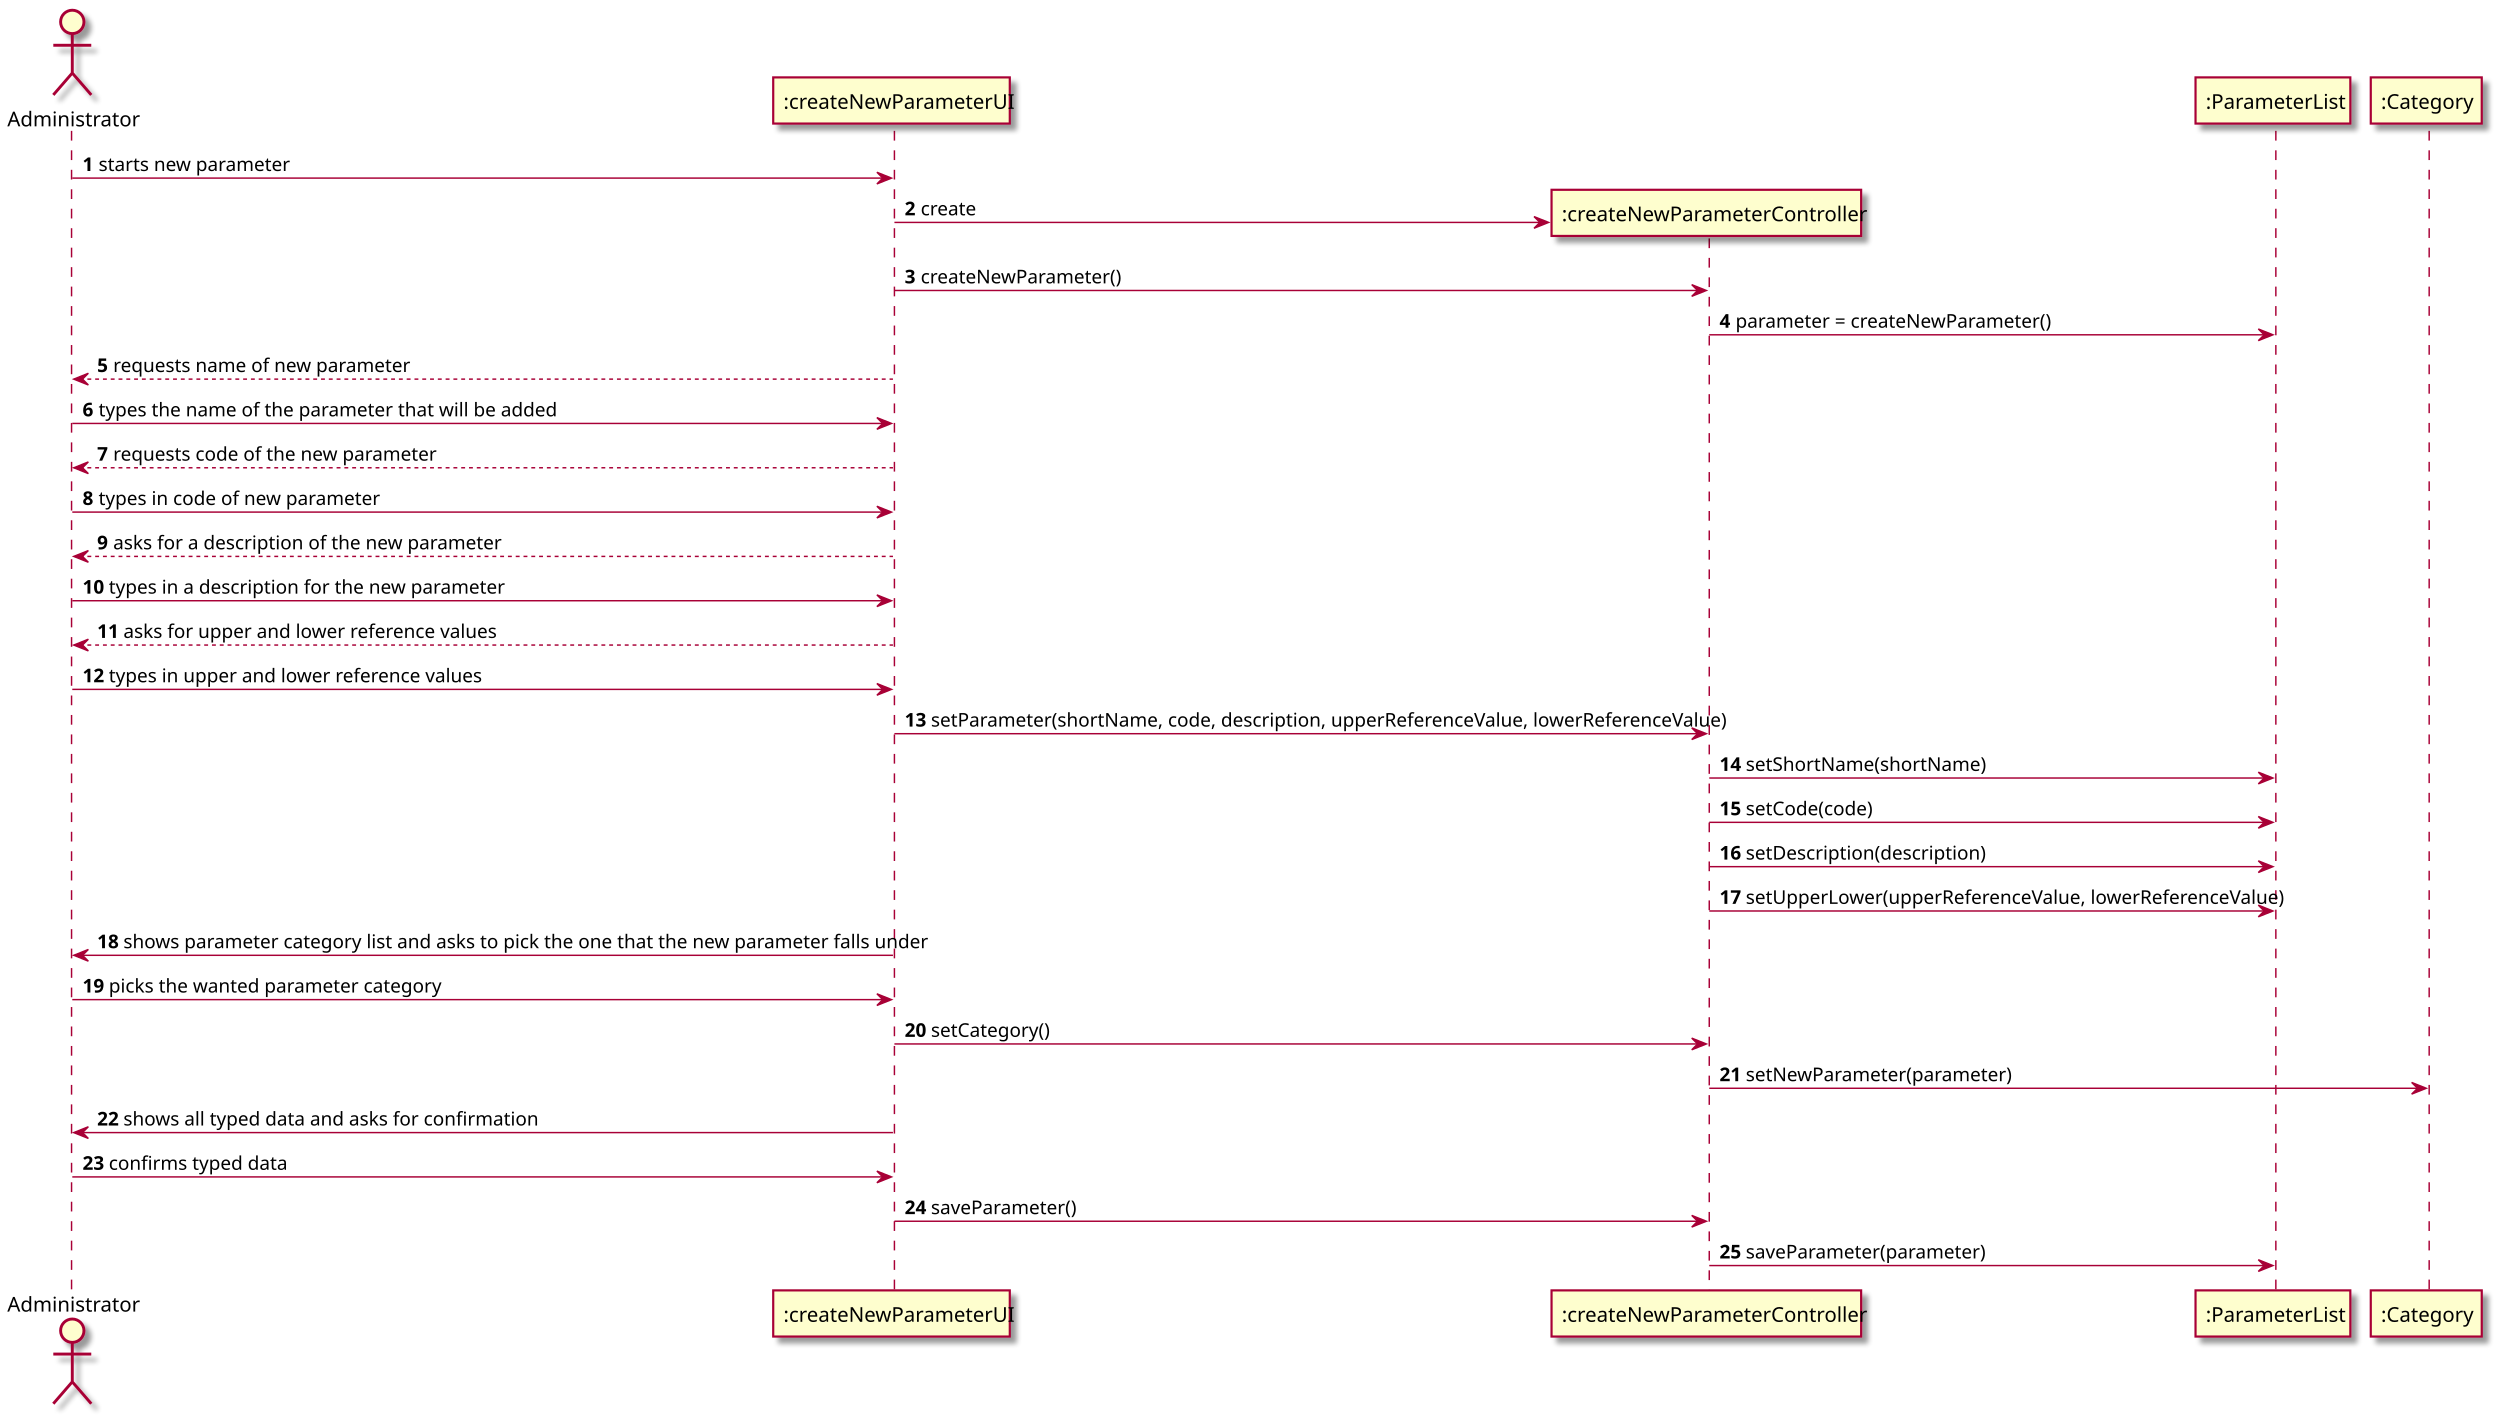
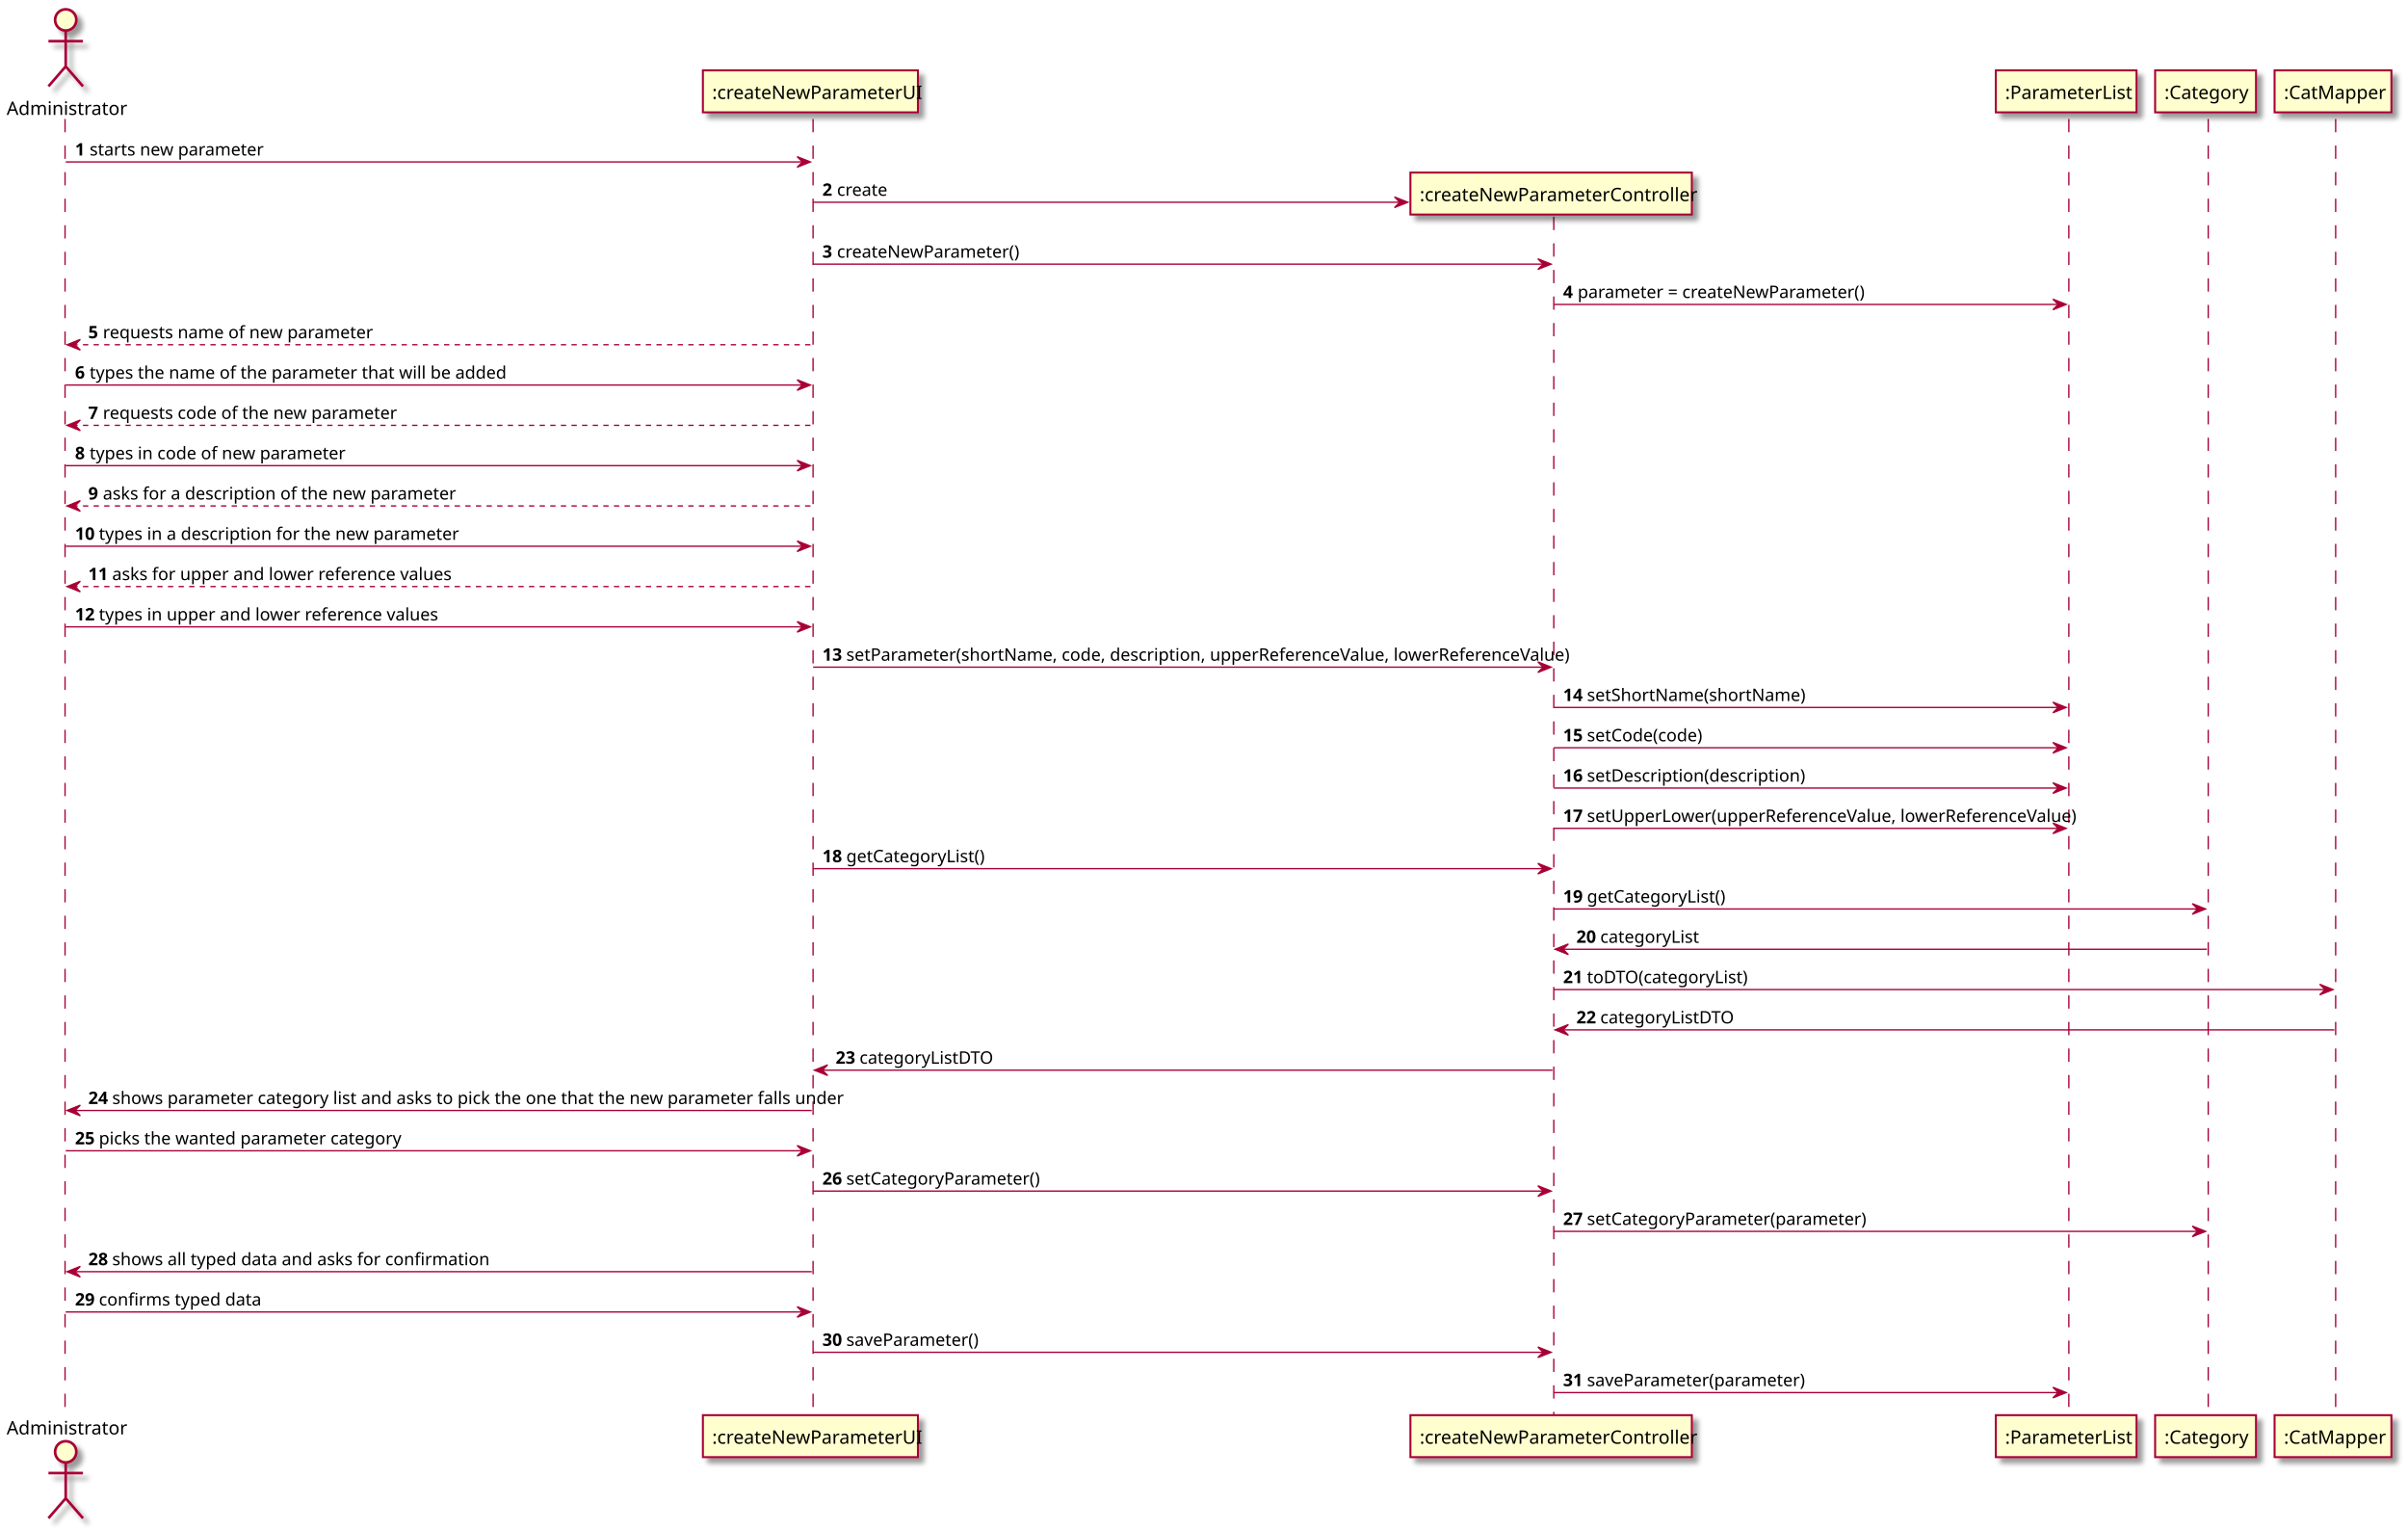
- <svg xmlns="http://www.w3.org/2000/svg" contentScriptType="application/ecmascript" contentStyleType="text/css" height="727.5px" preserveAspectRatio="none" style="width:1284px;height:727px;" version="1.1" viewBox="0 0 1284 727" width="1284.75px" zoomAndPan="magnify">
+ <svg xmlns="http://www.w3.org/2000/svg" contentScriptType="application/ecmascript" contentStyleType="text/css" height="576px" preserveAspectRatio="none" style="width:907px;height:576px;" version="1.1" viewBox="0 0 907 576" width="907.5px" zoomAndPan="magnify">
  <defs>
-     <filter height="300%" id="f6o6s569giznm" width="300%" x="-1" y="-1">
-       <feGaussianBlur result="blurOut" stdDeviation="1.5" />
+     <filter height="300%" id="f1ad6ft1ifac13" width="300%" x="-1" y="-1">
+       <feGaussianBlur result="blurOut" stdDeviation="1.0" />
      <feColorMatrix in="blurOut" result="blurOut2" type="matrix" values="0 0 0 0 0 0 0 0 0 0 0 0 0 0 0 0 0 0 .4 0" />
-       <feOffset dx="3.0" dy="3.0" in="blurOut2" result="blurOut3" />
+       <feOffset dx="2.0" dy="2.0" in="blurOut2" result="blurOut3" />
      <feBlend in="SourceGraphic" in2="blurOut3" mode="normal" />
    </filter>
  </defs>
  <g>
-     <line style="stroke:#A80036;stroke-width:0.75;stroke-dasharray:5.0,5.0;" x1="36.75" x2="36.75" y1="67.207" y2="663.492" />
-     <line style="stroke:#A80036;stroke-width:0.75;stroke-dasharray:5.0,5.0;" x1="459.375" x2="459.375" y1="67.207" y2="663.492" />
-     <line style="stroke:#A80036;stroke-width:0.75;stroke-dasharray:5.0,5.0;" x1="877.875" x2="877.875" y1="122.449" y2="663.492" />
-     <line style="stroke:#A80036;stroke-width:0.75;stroke-dasharray:5.0,5.0;" x1="1168.875" x2="1168.875" y1="67.207" y2="663.492" />
-     <line style="stroke:#A80036;stroke-width:0.75;stroke-dasharray:5.0,5.0;" x1="1247.625" x2="1247.625" y1="67.207" y2="663.492" />
-     <text fill="#000000" font-family="sans-serif" font-size="10.5" lengthAdjust="spacing" textLength="62.25" x="3.75" y="64.9">Administrator</text>
-     <ellipse cx="37.125" cy="11.25" fill="#FEFECE" filter="url(#f6o6s569giznm)" rx="6" ry="6" style="stroke:#A80036;stroke-width:1.5;" />
-     <path d="M37.125,17.25 L37.125,37.5 M27.375,23.25 L46.875,23.25 M37.125,37.5 L27.375,48.75 M37.125,37.5 L46.875,48.75 " fill="none" filter="url(#f6o6s569giznm)" style="stroke:#A80036;stroke-width:1.5;" />
-     <text fill="#000000" font-family="sans-serif" font-size="10.5" lengthAdjust="spacing" textLength="62.25" x="3.75" y="673.642">Administrator</text>
-     <ellipse cx="37.125" cy="683.449" fill="#FEFECE" filter="url(#f6o6s569giznm)" rx="6" ry="6" style="stroke:#A80036;stroke-width:1.5;" />
-     <path d="M37.125,689.449 L37.125,709.699 M27.375,695.449 L46.875,695.449 M37.125,709.699 L27.375,720.949 M37.125,709.699 L46.875,720.949 " fill="none" filter="url(#f6o6s569giznm)" style="stroke:#A80036;stroke-width:1.5;" />
-     <rect fill="#FEFECE" filter="url(#f6o6s569giznm)" height="23.707" style="stroke:#A80036;stroke-width:1.125;" width="121.5" x="397.125" y="39.75" />
-     <text fill="#000000" font-family="sans-serif" font-size="10.5" lengthAdjust="spacing" textLength="111" x="402.375" y="55.9">:createNewParameterUI</text>
-     <rect fill="#FEFECE" filter="url(#f6o6s569giznm)" height="23.707" style="stroke:#A80036;stroke-width:1.125;" width="121.5" x="397.125" y="662.742" />
-     <text fill="#000000" font-family="sans-serif" font-size="10.5" lengthAdjust="spacing" textLength="111" x="402.375" y="678.892">:createNewParameterUI</text>
-     <rect fill="#FEFECE" filter="url(#f6o6s569giznm)" height="23.707" style="stroke:#A80036;stroke-width:1.125;" width="159" x="796.875" y="662.742" />
-     <text fill="#000000" font-family="sans-serif" font-size="10.5" lengthAdjust="spacing" textLength="148.5" x="802.125" y="678.892">:createNewParameterController</text>
-     <rect fill="#FEFECE" filter="url(#f6o6s569giznm)" height="23.707" style="stroke:#A80036;stroke-width:1.125;" width="79.5" x="1127.625" y="39.75" />
-     <text fill="#000000" font-family="sans-serif" font-size="10.5" lengthAdjust="spacing" textLength="69" x="1132.875" y="55.9">:ParameterList</text>
-     <rect fill="#FEFECE" filter="url(#f6o6s569giznm)" height="23.707" style="stroke:#A80036;stroke-width:1.125;" width="79.5" x="1127.625" y="662.742" />
-     <text fill="#000000" font-family="sans-serif" font-size="10.5" lengthAdjust="spacing" textLength="69" x="1132.875" y="678.892">:ParameterList</text>
-     <rect fill="#FEFECE" filter="url(#f6o6s569giznm)" height="23.707" style="stroke:#A80036;stroke-width:1.125;" width="57" x="1217.625" y="39.75" />
-     <text fill="#000000" font-family="sans-serif" font-size="10.5" lengthAdjust="spacing" textLength="46.5" x="1222.875" y="55.9">:Category</text>
-     <rect fill="#FEFECE" filter="url(#f6o6s569giznm)" height="23.707" style="stroke:#A80036;stroke-width:1.125;" width="57" x="1217.625" y="662.742" />
-     <text fill="#000000" font-family="sans-serif" font-size="10.5" lengthAdjust="spacing" textLength="46.5" x="1222.875" y="678.892">:Category</text>
-     <polygon fill="#A80036" points="450.375,88.471,457.875,91.471,450.375,94.471,453.375,91.471" style="stroke:#A80036;stroke-width:0.75;" />
-     <line style="stroke:#A80036;stroke-width:0.75;" x1="37.125" x2="454.875" y1="91.471" y2="91.471" />
-     <text fill="#000000" font-family="sans-serif" font-size="9.75" font-weight="bold" lengthAdjust="spacing" textLength="5.25" x="42.375" y="87.828">1</text>
-     <text fill="#000000" font-family="sans-serif" font-size="9.75" lengthAdjust="spacing" textLength="91.5" x="50.625" y="87.828">starts new parameter</text>
-     <polygon fill="#A80036" points="787.875,111.234,795.375,114.234,787.875,117.234,790.875,114.234" style="stroke:#A80036;stroke-width:0.75;" />
-     <line style="stroke:#A80036;stroke-width:0.75;" x1="459.375" x2="792.375" y1="114.234" y2="114.234" />
-     <text fill="#000000" font-family="sans-serif" font-size="9.75" font-weight="bold" lengthAdjust="spacing" textLength="5.25" x="464.625" y="110.592">2</text>
-     <text fill="#000000" font-family="sans-serif" font-size="9.75" lengthAdjust="spacing" textLength="27" x="472.875" y="110.592">create</text>
-     <rect fill="#FEFECE" filter="url(#f6o6s569giznm)" height="23.707" style="stroke:#A80036;stroke-width:1.125;" width="159" x="796.875" y="97.471" />
-     <text fill="#000000" font-family="sans-serif" font-size="10.5" lengthAdjust="spacing" textLength="148.5" x="802.125" y="113.621">:createNewParameterController</text>
-     <polygon fill="#A80036" points="868.875,146.191,876.375,149.191,868.875,152.191,871.875,149.191" style="stroke:#A80036;stroke-width:0.75;" />
-     <line style="stroke:#A80036;stroke-width:0.75;" x1="459.375" x2="873.375" y1="149.191" y2="149.191" />
-     <text fill="#000000" font-family="sans-serif" font-size="9.75" font-weight="bold" lengthAdjust="spacing" textLength="5.25" x="464.625" y="145.549">3</text>
-     <text fill="#000000" font-family="sans-serif" font-size="9.75" lengthAdjust="spacing" textLength="96.75" x="472.875" y="145.549">createNewParameter()</text>
-     <polygon fill="#A80036" points="1159.875,168.955,1167.375,171.955,1159.875,174.955,1162.875,171.955" style="stroke:#A80036;stroke-width:0.75;" />
-     <line style="stroke:#A80036;stroke-width:0.75;" x1="877.875" x2="1164.375" y1="171.955" y2="171.955" />
-     <text fill="#000000" font-family="sans-serif" font-size="9.75" font-weight="bold" lengthAdjust="spacing" textLength="5.25" x="883.125" y="168.313">4</text>
-     <text fill="#000000" font-family="sans-serif" font-size="9.75" lengthAdjust="spacing" textLength="152.25" x="891.375" y="168.313">parameter = createNewParameter()</text>
-     <polygon fill="#A80036" points="45.375,191.719,37.875,194.719,45.375,197.719,42.375,194.719" style="stroke:#A80036;stroke-width:0.75;" />
-     <line style="stroke:#A80036;stroke-width:0.75;stroke-dasharray:2.0,2.0;" x1="40.875" x2="458.625" y1="194.719" y2="194.719" />
-     <text fill="#000000" font-family="sans-serif" font-size="9.75" font-weight="bold" lengthAdjust="spacing" textLength="5.25" x="49.875" y="191.076">5</text>
-     <text fill="#000000" font-family="sans-serif" font-size="9.75" lengthAdjust="spacing" textLength="141.75" x="58.125" y="191.076">requests name of new parameter</text>
-     <polygon fill="#A80036" points="450.375,214.482,457.875,217.482,450.375,220.482,453.375,217.482" style="stroke:#A80036;stroke-width:0.75;" />
-     <line style="stroke:#A80036;stroke-width:0.75;" x1="37.125" x2="454.875" y1="217.482" y2="217.482" />
-     <text fill="#000000" font-family="sans-serif" font-size="9.75" font-weight="bold" lengthAdjust="spacing" textLength="5.25" x="42.375" y="213.84">6</text>
-     <text fill="#000000" font-family="sans-serif" font-size="9.75" lengthAdjust="spacing" textLength="219.75" x="50.625" y="213.84">types the name of the parameter that will be added</text>
-     <polygon fill="#A80036" points="45.375,237.246,37.875,240.246,45.375,243.246,42.375,240.246" style="stroke:#A80036;stroke-width:0.75;" />
-     <line style="stroke:#A80036;stroke-width:0.75;stroke-dasharray:2.0,2.0;" x1="40.875" x2="458.625" y1="240.246" y2="240.246" />
-     <text fill="#000000" font-family="sans-serif" font-size="9.75" font-weight="bold" lengthAdjust="spacing" textLength="5.25" x="49.875" y="236.604">7</text>
-     <text fill="#000000" font-family="sans-serif" font-size="9.75" lengthAdjust="spacing" textLength="155.25" x="58.125" y="236.604">requests code of the new parameter</text>
-     <polygon fill="#A80036" points="450.375,260.01,457.875,263.01,450.375,266.01,453.375,263.01" style="stroke:#A80036;stroke-width:0.75;" />
-     <line style="stroke:#A80036;stroke-width:0.75;" x1="37.125" x2="454.875" y1="263.01" y2="263.01" />
-     <text fill="#000000" font-family="sans-serif" font-size="9.75" font-weight="bold" lengthAdjust="spacing" textLength="5.25" x="42.375" y="259.367">8</text>
-     <text fill="#000000" font-family="sans-serif" font-size="9.75" lengthAdjust="spacing" textLength="135.75" x="50.625" y="259.367">types in code of new parameter</text>
-     <polygon fill="#A80036" points="45.375,282.773,37.875,285.773,45.375,288.773,42.375,285.773" style="stroke:#A80036;stroke-width:0.75;" />
-     <line style="stroke:#A80036;stroke-width:0.75;stroke-dasharray:2.0,2.0;" x1="40.875" x2="458.625" y1="285.773" y2="285.773" />
-     <text fill="#000000" font-family="sans-serif" font-size="9.75" font-weight="bold" lengthAdjust="spacing" textLength="5.25" x="49.875" y="282.131">9</text>
-     <text fill="#000000" font-family="sans-serif" font-size="9.75" lengthAdjust="spacing" textLength="186.75" x="58.125" y="282.131">asks for a description of the new parameter</text>
-     <polygon fill="#A80036" points="450.375,305.537,457.875,308.537,450.375,311.537,453.375,308.537" style="stroke:#A80036;stroke-width:0.75;" />
-     <line style="stroke:#A80036;stroke-width:0.75;" x1="37.125" x2="454.875" y1="308.537" y2="308.537" />
-     <text fill="#000000" font-family="sans-serif" font-size="9.75" font-weight="bold" lengthAdjust="spacing" textLength="10.5" x="42.375" y="304.895">10</text>
-     <text fill="#000000" font-family="sans-serif" font-size="9.75" lengthAdjust="spacing" textLength="189.75" x="55.875" y="304.895">types in a description for the new parameter</text>
-     <polygon fill="#A80036" points="45.375,328.301,37.875,331.301,45.375,334.301,42.375,331.301" style="stroke:#A80036;stroke-width:0.75;" />
-     <line style="stroke:#A80036;stroke-width:0.75;stroke-dasharray:2.0,2.0;" x1="40.875" x2="458.625" y1="331.301" y2="331.301" />
-     <text fill="#000000" font-family="sans-serif" font-size="9.75" font-weight="bold" lengthAdjust="spacing" textLength="10.5" x="49.875" y="327.658">11</text>
-     <text fill="#000000" font-family="sans-serif" font-size="9.75" lengthAdjust="spacing" textLength="178.5" x="63.375" y="327.658">asks for upper and lower reference values</text>
-     <polygon fill="#A80036" points="450.375,351.065,457.875,354.065,450.375,357.065,453.375,354.065" style="stroke:#A80036;stroke-width:0.75;" />
-     <line style="stroke:#A80036;stroke-width:0.75;" x1="37.125" x2="454.875" y1="354.065" y2="354.065" />
-     <text fill="#000000" font-family="sans-serif" font-size="9.75" font-weight="bold" lengthAdjust="spacing" textLength="10.5" x="42.375" y="350.422">12</text>
-     <text fill="#000000" font-family="sans-serif" font-size="9.75" lengthAdjust="spacing" textLength="178.5" x="55.875" y="350.422">types in upper and lower reference values</text>
-     <polygon fill="#A80036" points="868.875,373.828,876.375,376.828,868.875,379.828,871.875,376.828" style="stroke:#A80036;stroke-width:0.75;" />
-     <line style="stroke:#A80036;stroke-width:0.75;" x1="459.375" x2="873.375" y1="376.828" y2="376.828" />
-     <text fill="#000000" font-family="sans-serif" font-size="9.75" font-weight="bold" lengthAdjust="spacing" textLength="10.5" x="464.625" y="373.186">13</text>
-     <text fill="#000000" font-family="sans-serif" font-size="9.75" lengthAdjust="spacing" textLength="387" x="478.125" y="373.186">setParameter(shortName, code, description, upperReferenceValue, lowerReferenceValue)</text>
-     <polygon fill="#A80036" points="1159.875,396.592,1167.375,399.592,1159.875,402.592,1162.875,399.592" style="stroke:#A80036;stroke-width:0.75;" />
-     <line style="stroke:#A80036;stroke-width:0.75;" x1="877.875" x2="1164.375" y1="399.592" y2="399.592" />
-     <text fill="#000000" font-family="sans-serif" font-size="9.75" font-weight="bold" lengthAdjust="spacing" textLength="10.5" x="883.125" y="395.95">14</text>
-     <text fill="#000000" font-family="sans-serif" font-size="9.75" lengthAdjust="spacing" textLength="115.5" x="896.625" y="395.95">setShortName(shortName)</text>
-     <polygon fill="#A80036" points="1159.875,419.356,1167.375,422.356,1159.875,425.356,1162.875,422.356" style="stroke:#A80036;stroke-width:0.75;" />
-     <line style="stroke:#A80036;stroke-width:0.75;" x1="877.875" x2="1164.375" y1="422.356" y2="422.356" />
-     <text fill="#000000" font-family="sans-serif" font-size="9.75" font-weight="bold" lengthAdjust="spacing" textLength="10.5" x="883.125" y="418.713">15</text>
-     <text fill="#000000" font-family="sans-serif" font-size="9.75" lengthAdjust="spacing" textLength="63" x="896.625" y="418.713">setCode(code)</text>
-     <polygon fill="#A80036" points="1159.875,442.119,1167.375,445.119,1159.875,448.119,1162.875,445.119" style="stroke:#A80036;stroke-width:0.75;" />
-     <line style="stroke:#A80036;stroke-width:0.75;" x1="877.875" x2="1164.375" y1="445.119" y2="445.119" />
-     <text fill="#000000" font-family="sans-serif" font-size="9.75" font-weight="bold" lengthAdjust="spacing" textLength="10.5" x="883.125" y="441.477">16</text>
-     <text fill="#000000" font-family="sans-serif" font-size="9.75" lengthAdjust="spacing" textLength="115.5" x="896.625" y="441.477">setDescription(description)</text>
-     <polygon fill="#A80036" points="1159.875,464.883,1167.375,467.883,1159.875,470.883,1162.875,467.883" style="stroke:#A80036;stroke-width:0.75;" />
-     <line style="stroke:#A80036;stroke-width:0.75;" x1="877.875" x2="1164.375" y1="467.883" y2="467.883" />
-     <text fill="#000000" font-family="sans-serif" font-size="9.75" font-weight="bold" lengthAdjust="spacing" textLength="10.5" x="883.125" y="464.24">17</text>
-     <text fill="#000000" font-family="sans-serif" font-size="9.75" lengthAdjust="spacing" textLength="259.5" x="896.625" y="464.24">setUpperLower(upperReferenceValue, lowerReferenceValue)</text>
-     <polygon fill="#A80036" points="45.375,487.647,37.875,490.647,45.375,493.647,42.375,490.647" style="stroke:#A80036;stroke-width:0.75;" />
-     <line style="stroke:#A80036;stroke-width:0.75;" x1="40.875" x2="458.625" y1="490.647" y2="490.647" />
-     <text fill="#000000" font-family="sans-serif" font-size="9.75" font-weight="bold" lengthAdjust="spacing" textLength="10.5" x="49.875" y="487.004">18</text>
-     <text fill="#000000" font-family="sans-serif" font-size="9.75" lengthAdjust="spacing" textLength="390.75" x="63.375" y="487.004">shows parameter category list and asks to pick the one that the new parameter falls under</text>
-     <polygon fill="#A80036" points="450.375,510.41,457.875,513.41,450.375,516.41,453.375,513.41" style="stroke:#A80036;stroke-width:0.75;" />
-     <line style="stroke:#A80036;stroke-width:0.75;" x1="37.125" x2="454.875" y1="513.41" y2="513.41" />
-     <text fill="#000000" font-family="sans-serif" font-size="9.75" font-weight="bold" lengthAdjust="spacing" textLength="10.5" x="42.375" y="509.768">19</text>
-     <text fill="#000000" font-family="sans-serif" font-size="9.75" lengthAdjust="spacing" textLength="160.5" x="55.875" y="509.768">picks the wanted parameter category</text>
-     <polygon fill="#A80036" points="868.875,533.174,876.375,536.174,868.875,539.174,871.875,536.174" style="stroke:#A80036;stroke-width:0.75;" />
-     <line style="stroke:#A80036;stroke-width:0.75;" x1="459.375" x2="873.375" y1="536.174" y2="536.174" />
-     <text fill="#000000" font-family="sans-serif" font-size="9.75" font-weight="bold" lengthAdjust="spacing" textLength="10.5" x="464.625" y="532.532">20</text>
-     <text fill="#000000" font-family="sans-serif" font-size="9.75" lengthAdjust="spacing" textLength="58.5" x="478.125" y="532.532">setCategory()</text>
-     <polygon fill="#A80036" points="1238.625,555.938,1246.125,558.938,1238.625,561.938,1241.625,558.938" style="stroke:#A80036;stroke-width:0.75;" />
-     <line style="stroke:#A80036;stroke-width:0.75;" x1="877.875" x2="1243.125" y1="558.938" y2="558.938" />
-     <text fill="#000000" font-family="sans-serif" font-size="9.75" font-weight="bold" lengthAdjust="spacing" textLength="10.5" x="883.125" y="555.295">21</text>
-     <text fill="#000000" font-family="sans-serif" font-size="9.75" lengthAdjust="spacing" textLength="126.75" x="896.625" y="555.295">setNewParameter(parameter)</text>
-     <polygon fill="#A80036" points="45.375,578.701,37.875,581.701,45.375,584.701,42.375,581.701" style="stroke:#A80036;stroke-width:0.75;" />
-     <line style="stroke:#A80036;stroke-width:0.75;" x1="40.875" x2="458.625" y1="581.701" y2="581.701" />
-     <text fill="#000000" font-family="sans-serif" font-size="9.75" font-weight="bold" lengthAdjust="spacing" textLength="10.5" x="49.875" y="578.059">22</text>
-     <text fill="#000000" font-family="sans-serif" font-size="9.75" lengthAdjust="spacing" textLength="201" x="63.375" y="578.059">shows all typed data and asks for confirmation</text>
-     <polygon fill="#A80036" points="450.375,601.465,457.875,604.465,450.375,607.465,453.375,604.465" style="stroke:#A80036;stroke-width:0.75;" />
-     <line style="stroke:#A80036;stroke-width:0.75;" x1="37.125" x2="454.875" y1="604.465" y2="604.465" />
-     <text fill="#000000" font-family="sans-serif" font-size="9.75" font-weight="bold" lengthAdjust="spacing" textLength="10.5" x="42.375" y="600.822">23</text>
-     <text fill="#000000" font-family="sans-serif" font-size="9.75" lengthAdjust="spacing" textLength="85.5" x="55.875" y="600.822">confirms typed data</text>
-     <polygon fill="#A80036" points="868.875,624.229,876.375,627.229,868.875,630.229,871.875,627.229" style="stroke:#A80036;stroke-width:0.75;" />
-     <line style="stroke:#A80036;stroke-width:0.75;" x1="459.375" x2="873.375" y1="627.229" y2="627.229" />
-     <text fill="#000000" font-family="sans-serif" font-size="9.75" font-weight="bold" lengthAdjust="spacing" textLength="10.5" x="464.625" y="623.586">24</text>
-     <text fill="#000000" font-family="sans-serif" font-size="9.75" lengthAdjust="spacing" textLength="70.5" x="478.125" y="623.586">saveParameter()</text>
-     <polygon fill="#A80036" points="1159.875,646.992,1167.375,649.992,1159.875,652.992,1162.875,649.992" style="stroke:#A80036;stroke-width:0.75;" />
-     <line style="stroke:#A80036;stroke-width:0.75;" x1="877.875" x2="1164.375" y1="649.992" y2="649.992" />
-     <text fill="#000000" font-family="sans-serif" font-size="9.75" font-weight="bold" lengthAdjust="spacing" textLength="10.5" x="883.125" y="646.35">25</text>
-     <text fill="#000000" font-family="sans-serif" font-size="9.75" lengthAdjust="spacing" textLength="114" x="896.625" y="646.35">saveParameter(parameter)</text>
+     <line style="stroke:#A80036;stroke-width:0.5;stroke-dasharray:5.0,5.0;" x1="24.5" x2="24.5" y1="44.805" y2="533.383" />
+     <line style="stroke:#A80036;stroke-width:0.5;stroke-dasharray:5.0,5.0;" x1="306.25" x2="306.25" y1="44.805" y2="533.383" />
+     <line style="stroke:#A80036;stroke-width:0.5;stroke-dasharray:5.0,5.0;" x1="585.25" x2="585.25" y1="81.633" y2="533.383" />
+     <line style="stroke:#A80036;stroke-width:0.5;stroke-dasharray:5.0,5.0;" x1="779.25" x2="779.25" y1="44.805" y2="533.383" />
+     <line style="stroke:#A80036;stroke-width:0.5;stroke-dasharray:5.0,5.0;" x1="831.75" x2="831.75" y1="44.805" y2="533.383" />
+     <line style="stroke:#A80036;stroke-width:0.5;stroke-dasharray:5.0,5.0;" x1="879.75" x2="879.75" y1="44.805" y2="533.383" />
+     <text fill="#000000" font-family="sans-serif" font-size="7" lengthAdjust="spacing" textLength="41.5" x="2.5" y="43.267">Administrator</text>
+     <ellipse cx="24.75" cy="7.5" fill="#FEFECE" filter="url(#f1ad6ft1ifac13)" rx="4" ry="4" style="stroke:#A80036;stroke-width:1.0;" />
+     <path d="M24.75,11.5 L24.75,25 M18.25,15.5 L31.25,15.5 M24.75,25 L18.25,32.5 M24.75,25 L31.25,32.5 " fill="none" filter="url(#f1ad6ft1ifac13)" style="stroke:#A80036;stroke-width:1.0;" />
+     <text fill="#000000" font-family="sans-serif" font-size="7" lengthAdjust="spacing" textLength="41.5" x="2.5" y="540.149">Administrator</text>
+     <ellipse cx="24.75" cy="546.688" fill="#FEFECE" filter="url(#f1ad6ft1ifac13)" rx="4" ry="4" style="stroke:#A80036;stroke-width:1.0;" />
+     <path d="M24.75,550.688 L24.75,564.188 M18.25,554.688 L31.25,554.688 M24.75,564.188 L18.25,571.688 M24.75,564.188 L31.25,571.688 " fill="none" filter="url(#f1ad6ft1ifac13)" style="stroke:#A80036;stroke-width:1.0;" />
+     <rect fill="#FEFECE" filter="url(#f1ad6ft1ifac13)" height="15.805" style="stroke:#A80036;stroke-width:0.75;" width="81" x="264.75" y="26.5" />
+     <text fill="#000000" font-family="sans-serif" font-size="7" lengthAdjust="spacing" textLength="74" x="268.25" y="37.267">:createNewParameterUI</text>
+     <rect fill="#FEFECE" filter="url(#f1ad6ft1ifac13)" height="15.805" style="stroke:#A80036;stroke-width:0.75;" width="81" x="264.75" y="532.883" />
+     <text fill="#000000" font-family="sans-serif" font-size="7" lengthAdjust="spacing" textLength="74" x="268.25" y="543.649">:createNewParameterUI</text>
+     <rect fill="#FEFECE" filter="url(#f1ad6ft1ifac13)" height="15.805" style="stroke:#A80036;stroke-width:0.75;" width="106" x="531.25" y="532.883" />
+     <text fill="#000000" font-family="sans-serif" font-size="7" lengthAdjust="spacing" textLength="99" x="534.75" y="543.649">:createNewParameterController</text>
+     <rect fill="#FEFECE" filter="url(#f1ad6ft1ifac13)" height="15.805" style="stroke:#A80036;stroke-width:0.75;" width="53" x="751.75" y="26.5" />
+     <text fill="#000000" font-family="sans-serif" font-size="7" lengthAdjust="spacing" textLength="46" x="755.25" y="37.267">:ParameterList</text>
+     <rect fill="#FEFECE" filter="url(#f1ad6ft1ifac13)" height="15.805" style="stroke:#A80036;stroke-width:0.75;" width="53" x="751.75" y="532.883" />
+     <text fill="#000000" font-family="sans-serif" font-size="7" lengthAdjust="spacing" textLength="46" x="755.25" y="543.649">:ParameterList</text>
+     <rect fill="#FEFECE" filter="url(#f1ad6ft1ifac13)" height="15.805" style="stroke:#A80036;stroke-width:0.75;" width="38" x="811.75" y="26.5" />
+     <text fill="#000000" font-family="sans-serif" font-size="7" lengthAdjust="spacing" textLength="31" x="815.25" y="37.267">:Category</text>
+     <rect fill="#FEFECE" filter="url(#f1ad6ft1ifac13)" height="15.805" style="stroke:#A80036;stroke-width:0.75;" width="38" x="811.75" y="532.883" />
+     <text fill="#000000" font-family="sans-serif" font-size="7" lengthAdjust="spacing" textLength="31" x="815.25" y="543.649">:Category</text>
+     <rect fill="#FEFECE" filter="url(#f1ad6ft1ifac13)" height="15.805" style="stroke:#A80036;stroke-width:0.75;" width="44" x="856.75" y="26.5" />
+     <text fill="#000000" font-family="sans-serif" font-size="7" lengthAdjust="spacing" textLength="37" x="860.25" y="37.267">:CatMapper</text>
+     <rect fill="#FEFECE" filter="url(#f1ad6ft1ifac13)" height="15.805" style="stroke:#A80036;stroke-width:0.75;" width="44" x="856.75" y="532.883" />
+     <text fill="#000000" font-family="sans-serif" font-size="7" lengthAdjust="spacing" textLength="37" x="860.25" y="543.649">:CatMapper</text>
+     <polygon fill="#A80036" points="300.25,58.98,305.25,60.98,300.25,62.98,302.25,60.98" style="stroke:#A80036;stroke-width:0.5;" />
+     <line style="stroke:#A80036;stroke-width:0.5;" x1="24.75" x2="303.25" y1="60.98" y2="60.98" />
+     <text fill="#000000" font-family="sans-serif" font-size="6.5" font-weight="bold" lengthAdjust="spacing" textLength="3.5" x="28.25" y="58.552">1</text>
+     <text fill="#000000" font-family="sans-serif" font-size="6.5" lengthAdjust="spacing" textLength="61" x="33.75" y="58.552">starts new parameter</text>
+     <polygon fill="#A80036" points="525.25,74.156,530.25,76.156,525.25,78.156,527.25,76.156" style="stroke:#A80036;stroke-width:0.5;" />
+     <line style="stroke:#A80036;stroke-width:0.5;" x1="306.25" x2="528.25" y1="76.156" y2="76.156" />
+     <text fill="#000000" font-family="sans-serif" font-size="6.5" font-weight="bold" lengthAdjust="spacing" textLength="3.5" x="309.75" y="73.728">2</text>
+     <text fill="#000000" font-family="sans-serif" font-size="6.5" lengthAdjust="spacing" textLength="18" x="315.25" y="73.728">create</text>
+     <rect fill="#FEFECE" filter="url(#f1ad6ft1ifac13)" height="15.805" style="stroke:#A80036;stroke-width:0.75;" width="106" x="531.25" y="64.981" />
+     <text fill="#000000" font-family="sans-serif" font-size="7" lengthAdjust="spacing" textLength="99" x="534.75" y="75.747">:createNewParameterController</text>
+     <polygon fill="#A80036" points="579.25,97.461,584.25,99.461,579.25,101.461,581.25,99.461" style="stroke:#A80036;stroke-width:0.5;" />
+     <line style="stroke:#A80036;stroke-width:0.5;" x1="306.25" x2="582.25" y1="99.461" y2="99.461" />
+     <text fill="#000000" font-family="sans-serif" font-size="6.5" font-weight="bold" lengthAdjust="spacing" textLength="3.5" x="309.75" y="97.033">3</text>
+     <text fill="#000000" font-family="sans-serif" font-size="6.5" lengthAdjust="spacing" textLength="64.5" x="315.25" y="97.033">createNewParameter()</text>
+     <polygon fill="#A80036" points="773.25,112.637,778.25,114.637,773.25,116.637,775.25,114.637" style="stroke:#A80036;stroke-width:0.5;" />
+     <line style="stroke:#A80036;stroke-width:0.5;" x1="585.25" x2="776.25" y1="114.637" y2="114.637" />
+     <text fill="#000000" font-family="sans-serif" font-size="6.5" font-weight="bold" lengthAdjust="spacing" textLength="3.5" x="588.75" y="112.209">4</text>
+     <text fill="#000000" font-family="sans-serif" font-size="6.5" lengthAdjust="spacing" textLength="101.5" x="594.25" y="112.209">parameter = createNewParameter()</text>
+     <polygon fill="#A80036" points="30.25,127.812,25.25,129.812,30.25,131.812,28.25,129.812" style="stroke:#A80036;stroke-width:0.5;" />
+     <line style="stroke:#A80036;stroke-width:0.5;stroke-dasharray:2.0,2.0;" x1="27.25" x2="305.75" y1="129.812" y2="129.812" />
+     <text fill="#000000" font-family="sans-serif" font-size="6.5" font-weight="bold" lengthAdjust="spacing" textLength="3.5" x="33.25" y="127.384">5</text>
+     <text fill="#000000" font-family="sans-serif" font-size="6.5" lengthAdjust="spacing" textLength="94.5" x="38.75" y="127.384">requests name of new parameter</text>
+     <polygon fill="#A80036" points="300.25,142.988,305.25,144.988,300.25,146.988,302.25,144.988" style="stroke:#A80036;stroke-width:0.5;" />
+     <line style="stroke:#A80036;stroke-width:0.5;" x1="24.75" x2="303.25" y1="144.988" y2="144.988" />
+     <text fill="#000000" font-family="sans-serif" font-size="6.5" font-weight="bold" lengthAdjust="spacing" textLength="3.5" x="28.25" y="142.56">6</text>
+     <text fill="#000000" font-family="sans-serif" font-size="6.5" lengthAdjust="spacing" textLength="146.5" x="33.75" y="142.56">types the name of the parameter that will be added</text>
+     <polygon fill="#A80036" points="30.25,158.164,25.25,160.164,30.25,162.164,28.25,160.164" style="stroke:#A80036;stroke-width:0.5;" />
+     <line style="stroke:#A80036;stroke-width:0.5;stroke-dasharray:2.0,2.0;" x1="27.25" x2="305.75" y1="160.164" y2="160.164" />
+     <text fill="#000000" font-family="sans-serif" font-size="6.5" font-weight="bold" lengthAdjust="spacing" textLength="3.5" x="33.25" y="157.736">7</text>
+     <text fill="#000000" font-family="sans-serif" font-size="6.5" lengthAdjust="spacing" textLength="103.5" x="38.75" y="157.736">requests code of the new parameter</text>
+     <polygon fill="#A80036" points="300.25,173.34,305.25,175.34,300.25,177.34,302.25,175.34" style="stroke:#A80036;stroke-width:0.5;" />
+     <line style="stroke:#A80036;stroke-width:0.5;" x1="24.75" x2="303.25" y1="175.34" y2="175.34" />
+     <text fill="#000000" font-family="sans-serif" font-size="6.5" font-weight="bold" lengthAdjust="spacing" textLength="3.5" x="28.25" y="172.912">8</text>
+     <text fill="#000000" font-family="sans-serif" font-size="6.5" lengthAdjust="spacing" textLength="90.5" x="33.75" y="172.912">types in code of new parameter</text>
+     <polygon fill="#A80036" points="30.25,188.516,25.25,190.516,30.25,192.516,28.25,190.516" style="stroke:#A80036;stroke-width:0.5;" />
+     <line style="stroke:#A80036;stroke-width:0.5;stroke-dasharray:2.0,2.0;" x1="27.25" x2="305.75" y1="190.516" y2="190.516" />
+     <text fill="#000000" font-family="sans-serif" font-size="6.5" font-weight="bold" lengthAdjust="spacing" textLength="3.5" x="33.25" y="188.087">9</text>
+     <text fill="#000000" font-family="sans-serif" font-size="6.5" lengthAdjust="spacing" textLength="124.5" x="38.75" y="188.087">asks for a description of the new parameter</text>
+     <polygon fill="#A80036" points="300.25,203.691,305.25,205.691,300.25,207.691,302.25,205.691" style="stroke:#A80036;stroke-width:0.5;" />
+     <line style="stroke:#A80036;stroke-width:0.5;" x1="24.75" x2="303.25" y1="205.691" y2="205.691" />
+     <text fill="#000000" font-family="sans-serif" font-size="6.5" font-weight="bold" lengthAdjust="spacing" textLength="7" x="28.25" y="203.263">10</text>
+     <text fill="#000000" font-family="sans-serif" font-size="6.5" lengthAdjust="spacing" textLength="126.5" x="37.25" y="203.263">types in a description for the new parameter</text>
+     <polygon fill="#A80036" points="30.25,218.867,25.25,220.867,30.25,222.867,28.25,220.867" style="stroke:#A80036;stroke-width:0.5;" />
+     <line style="stroke:#A80036;stroke-width:0.5;stroke-dasharray:2.0,2.0;" x1="27.25" x2="305.75" y1="220.867" y2="220.867" />
+     <text fill="#000000" font-family="sans-serif" font-size="6.5" font-weight="bold" lengthAdjust="spacing" textLength="7" x="33.25" y="218.439">11</text>
+     <text fill="#000000" font-family="sans-serif" font-size="6.5" lengthAdjust="spacing" textLength="119" x="42.25" y="218.439">asks for upper and lower reference values</text>
+     <polygon fill="#A80036" points="300.25,234.043,305.25,236.043,300.25,238.043,302.25,236.043" style="stroke:#A80036;stroke-width:0.5;" />
+     <line style="stroke:#A80036;stroke-width:0.5;" x1="24.75" x2="303.25" y1="236.043" y2="236.043" />
+     <text fill="#000000" font-family="sans-serif" font-size="6.5" font-weight="bold" lengthAdjust="spacing" textLength="7" x="28.25" y="233.615">12</text>
+     <text fill="#000000" font-family="sans-serif" font-size="6.5" lengthAdjust="spacing" textLength="119" x="37.25" y="233.615">types in upper and lower reference values</text>
+     <polygon fill="#A80036" points="579.25,249.219,584.25,251.219,579.25,253.219,581.25,251.219" style="stroke:#A80036;stroke-width:0.5;" />
+     <line style="stroke:#A80036;stroke-width:0.5;" x1="306.25" x2="582.25" y1="251.219" y2="251.219" />
+     <text fill="#000000" font-family="sans-serif" font-size="6.5" font-weight="bold" lengthAdjust="spacing" textLength="7" x="309.75" y="248.791">13</text>
+     <text fill="#000000" font-family="sans-serif" font-size="6.5" lengthAdjust="spacing" textLength="258" x="318.75" y="248.791">setParameter(shortName, code, description, upperReferenceValue, lowerReferenceValue)</text>
+     <polygon fill="#A80036" points="773.25,264.394,778.25,266.394,773.25,268.394,775.25,266.394" style="stroke:#A80036;stroke-width:0.5;" />
+     <line style="stroke:#A80036;stroke-width:0.5;" x1="585.25" x2="776.25" y1="266.394" y2="266.394" />
+     <text fill="#000000" font-family="sans-serif" font-size="6.5" font-weight="bold" lengthAdjust="spacing" textLength="7" x="588.75" y="263.966">14</text>
+     <text fill="#000000" font-family="sans-serif" font-size="6.5" lengthAdjust="spacing" textLength="77" x="597.75" y="263.966">setShortName(shortName)</text>
+     <polygon fill="#A80036" points="773.25,279.57,778.25,281.57,773.25,283.57,775.25,281.57" style="stroke:#A80036;stroke-width:0.5;" />
+     <line style="stroke:#A80036;stroke-width:0.5;" x1="585.25" x2="776.25" y1="281.57" y2="281.57" />
+     <text fill="#000000" font-family="sans-serif" font-size="6.5" font-weight="bold" lengthAdjust="spacing" textLength="7" x="588.75" y="279.142">15</text>
+     <text fill="#000000" font-family="sans-serif" font-size="6.5" lengthAdjust="spacing" textLength="42" x="597.75" y="279.142">setCode(code)</text>
+     <polygon fill="#A80036" points="773.25,294.746,778.25,296.746,773.25,298.746,775.25,296.746" style="stroke:#A80036;stroke-width:0.5;" />
+     <line style="stroke:#A80036;stroke-width:0.5;" x1="585.25" x2="776.25" y1="296.746" y2="296.746" />
+     <text fill="#000000" font-family="sans-serif" font-size="6.5" font-weight="bold" lengthAdjust="spacing" textLength="7" x="588.75" y="294.318">16</text>
+     <text fill="#000000" font-family="sans-serif" font-size="6.5" lengthAdjust="spacing" textLength="77" x="597.75" y="294.318">setDescription(description)</text>
+     <polygon fill="#A80036" points="773.25,309.922,778.25,311.922,773.25,313.922,775.25,311.922" style="stroke:#A80036;stroke-width:0.5;" />
+     <line style="stroke:#A80036;stroke-width:0.5;" x1="585.25" x2="776.25" y1="311.922" y2="311.922" />
+     <text fill="#000000" font-family="sans-serif" font-size="6.5" font-weight="bold" lengthAdjust="spacing" textLength="7" x="588.75" y="309.494">17</text>
+     <text fill="#000000" font-family="sans-serif" font-size="6.5" lengthAdjust="spacing" textLength="173" x="597.75" y="309.494">setUpperLower(upperReferenceValue, lowerReferenceValue)</text>
+     <polygon fill="#A80036" points="579.25,325.098,584.25,327.098,579.25,329.098,581.25,327.098" style="stroke:#A80036;stroke-width:0.5;" />
+     <line style="stroke:#A80036;stroke-width:0.5;" x1="306.25" x2="582.25" y1="327.098" y2="327.098" />
+     <text fill="#000000" font-family="sans-serif" font-size="6.5" font-weight="bold" lengthAdjust="spacing" textLength="7" x="309.75" y="324.669">18</text>
+     <text fill="#000000" font-family="sans-serif" font-size="6.5" lengthAdjust="spacing" textLength="49.5" x="318.75" y="324.669">getCategoryList()</text>
+     <polygon fill="#A80036" points="825.75,340.273,830.75,342.273,825.75,344.273,827.75,342.273" style="stroke:#A80036;stroke-width:0.5;" />
+     <line style="stroke:#A80036;stroke-width:0.5;" x1="585.25" x2="828.75" y1="342.273" y2="342.273" />
+     <text fill="#000000" font-family="sans-serif" font-size="6.5" font-weight="bold" lengthAdjust="spacing" textLength="7" x="588.75" y="339.845">19</text>
+     <text fill="#000000" font-family="sans-serif" font-size="6.5" lengthAdjust="spacing" textLength="49.5" x="597.75" y="339.845">getCategoryList()</text>
+     <polygon fill="#A80036" points="590.75,355.449,585.75,357.449,590.75,359.449,588.75,357.449" style="stroke:#A80036;stroke-width:0.5;" />
+     <line style="stroke:#A80036;stroke-width:0.5;" x1="587.75" x2="831.25" y1="357.449" y2="357.449" />
+     <text fill="#000000" font-family="sans-serif" font-size="6.5" font-weight="bold" lengthAdjust="spacing" textLength="7" x="593.75" y="355.021">20</text>
+     <text fill="#000000" font-family="sans-serif" font-size="6.5" lengthAdjust="spacing" textLength="35.5" x="602.75" y="355.021">categoryList</text>
+     <polygon fill="#A80036" points="873.75,370.625,878.75,372.625,873.75,374.625,875.75,372.625" style="stroke:#A80036;stroke-width:0.5;" />
+     <line style="stroke:#A80036;stroke-width:0.5;" x1="585.25" x2="876.75" y1="372.625" y2="372.625" />
+     <text fill="#000000" font-family="sans-serif" font-size="6.5" font-weight="bold" lengthAdjust="spacing" textLength="7" x="588.75" y="370.197">21</text>
+     <text fill="#000000" font-family="sans-serif" font-size="6.5" lengthAdjust="spacing" textLength="58" x="597.75" y="370.197">toDTO(categoryList)</text>
+     <polygon fill="#A80036" points="590.75,385.801,585.75,387.801,590.75,389.801,588.75,387.801" style="stroke:#A80036;stroke-width:0.5;" />
+     <line style="stroke:#A80036;stroke-width:0.5;" x1="587.75" x2="879.25" y1="387.801" y2="387.801" />
+     <text fill="#000000" font-family="sans-serif" font-size="6.5" font-weight="bold" lengthAdjust="spacing" textLength="7" x="593.75" y="385.373">22</text>
+     <text fill="#000000" font-family="sans-serif" font-size="6.5" lengthAdjust="spacing" textLength="48.5" x="602.75" y="385.373">categoryListDTO</text>
+     <polygon fill="#A80036" points="311.75,400.977,306.75,402.977,311.75,404.977,309.75,402.977" style="stroke:#A80036;stroke-width:0.5;" />
+     <line style="stroke:#A80036;stroke-width:0.5;" x1="308.75" x2="584.75" y1="402.977" y2="402.977" />
+     <text fill="#000000" font-family="sans-serif" font-size="6.5" font-weight="bold" lengthAdjust="spacing" textLength="7" x="314.75" y="400.548">23</text>
+     <text fill="#000000" font-family="sans-serif" font-size="6.5" lengthAdjust="spacing" textLength="48.5" x="323.75" y="400.548">categoryListDTO</text>
+     <polygon fill="#A80036" points="30.25,416.152,25.25,418.152,30.25,420.152,28.25,418.152" style="stroke:#A80036;stroke-width:0.5;" />
+     <line style="stroke:#A80036;stroke-width:0.5;" x1="27.25" x2="305.75" y1="418.152" y2="418.152" />
+     <text fill="#000000" font-family="sans-serif" font-size="6.5" font-weight="bold" lengthAdjust="spacing" textLength="7" x="33.25" y="415.724">24</text>
+     <text fill="#000000" font-family="sans-serif" font-size="6.5" lengthAdjust="spacing" textLength="260.5" x="42.25" y="415.724">shows parameter category list and asks to pick the one that the new parameter falls under</text>
+     <polygon fill="#A80036" points="300.25,431.328,305.25,433.328,300.25,435.328,302.25,433.328" style="stroke:#A80036;stroke-width:0.5;" />
+     <line style="stroke:#A80036;stroke-width:0.5;" x1="24.75" x2="303.25" y1="433.328" y2="433.328" />
+     <text fill="#000000" font-family="sans-serif" font-size="6.5" font-weight="bold" lengthAdjust="spacing" textLength="7" x="28.25" y="430.9">25</text>
+     <text fill="#000000" font-family="sans-serif" font-size="6.5" lengthAdjust="spacing" textLength="107" x="37.25" y="430.9">picks the wanted parameter category</text>
+     <polygon fill="#A80036" points="579.25,446.504,584.25,448.504,579.25,450.504,581.25,448.504" style="stroke:#A80036;stroke-width:0.5;" />
+     <line style="stroke:#A80036;stroke-width:0.5;" x1="306.25" x2="582.25" y1="448.504" y2="448.504" />
+     <text fill="#000000" font-family="sans-serif" font-size="6.5" font-weight="bold" lengthAdjust="spacing" textLength="7" x="309.75" y="446.076">26</text>
+     <text fill="#000000" font-family="sans-serif" font-size="6.5" lengthAdjust="spacing" textLength="69" x="318.75" y="446.076">setCategoryParameter()</text>
+     <polygon fill="#A80036" points="825.75,461.68,830.75,463.68,825.75,465.68,827.75,463.68" style="stroke:#A80036;stroke-width:0.5;" />
+     <line style="stroke:#A80036;stroke-width:0.5;" x1="585.25" x2="828.75" y1="463.68" y2="463.68" />
+     <text fill="#000000" font-family="sans-serif" font-size="6.5" font-weight="bold" lengthAdjust="spacing" textLength="7" x="588.75" y="461.252">27</text>
+     <text fill="#000000" font-family="sans-serif" font-size="6.5" lengthAdjust="spacing" textLength="98" x="597.75" y="461.252">setCategoryParameter(parameter)</text>
+     <polygon fill="#A80036" points="30.25,476.856,25.25,478.856,30.25,480.856,28.25,478.856" style="stroke:#A80036;stroke-width:0.5;" />
+     <line style="stroke:#A80036;stroke-width:0.5;" x1="27.25" x2="305.75" y1="478.856" y2="478.856" />
+     <text fill="#000000" font-family="sans-serif" font-size="6.5" font-weight="bold" lengthAdjust="spacing" textLength="7" x="33.25" y="476.427">28</text>
+     <text fill="#000000" font-family="sans-serif" font-size="6.5" lengthAdjust="spacing" textLength="134" x="42.25" y="476.427">shows all typed data and asks for confirmation</text>
+     <polygon fill="#A80036" points="300.25,492.031,305.25,494.031,300.25,496.031,302.25,494.031" style="stroke:#A80036;stroke-width:0.5;" />
+     <line style="stroke:#A80036;stroke-width:0.5;" x1="24.75" x2="303.25" y1="494.031" y2="494.031" />
+     <text fill="#000000" font-family="sans-serif" font-size="6.5" font-weight="bold" lengthAdjust="spacing" textLength="7" x="28.25" y="491.603">29</text>
+     <text fill="#000000" font-family="sans-serif" font-size="6.5" lengthAdjust="spacing" textLength="57" x="37.25" y="491.603">confirms typed data</text>
+     <polygon fill="#A80036" points="579.25,507.207,584.25,509.207,579.25,511.207,581.25,509.207" style="stroke:#A80036;stroke-width:0.5;" />
+     <line style="stroke:#A80036;stroke-width:0.5;" x1="306.25" x2="582.25" y1="509.207" y2="509.207" />
+     <text fill="#000000" font-family="sans-serif" font-size="6.5" font-weight="bold" lengthAdjust="spacing" textLength="7" x="309.75" y="506.779">30</text>
+     <text fill="#000000" font-family="sans-serif" font-size="6.5" lengthAdjust="spacing" textLength="47" x="318.75" y="506.779">saveParameter()</text>
+     <polygon fill="#A80036" points="773.25,522.383,778.25,524.383,773.25,526.383,775.25,524.383" style="stroke:#A80036;stroke-width:0.5;" />
+     <line style="stroke:#A80036;stroke-width:0.5;" x1="585.25" x2="776.25" y1="524.383" y2="524.383" />
+     <text fill="#000000" font-family="sans-serif" font-size="6.5" font-weight="bold" lengthAdjust="spacing" textLength="7" x="588.75" y="521.955">31</text>
+     <text fill="#000000" font-family="sans-serif" font-size="6.5" lengthAdjust="spacing" textLength="76" x="597.75" y="521.955">saveParameter(parameter)</text>
  </g>
</svg>
